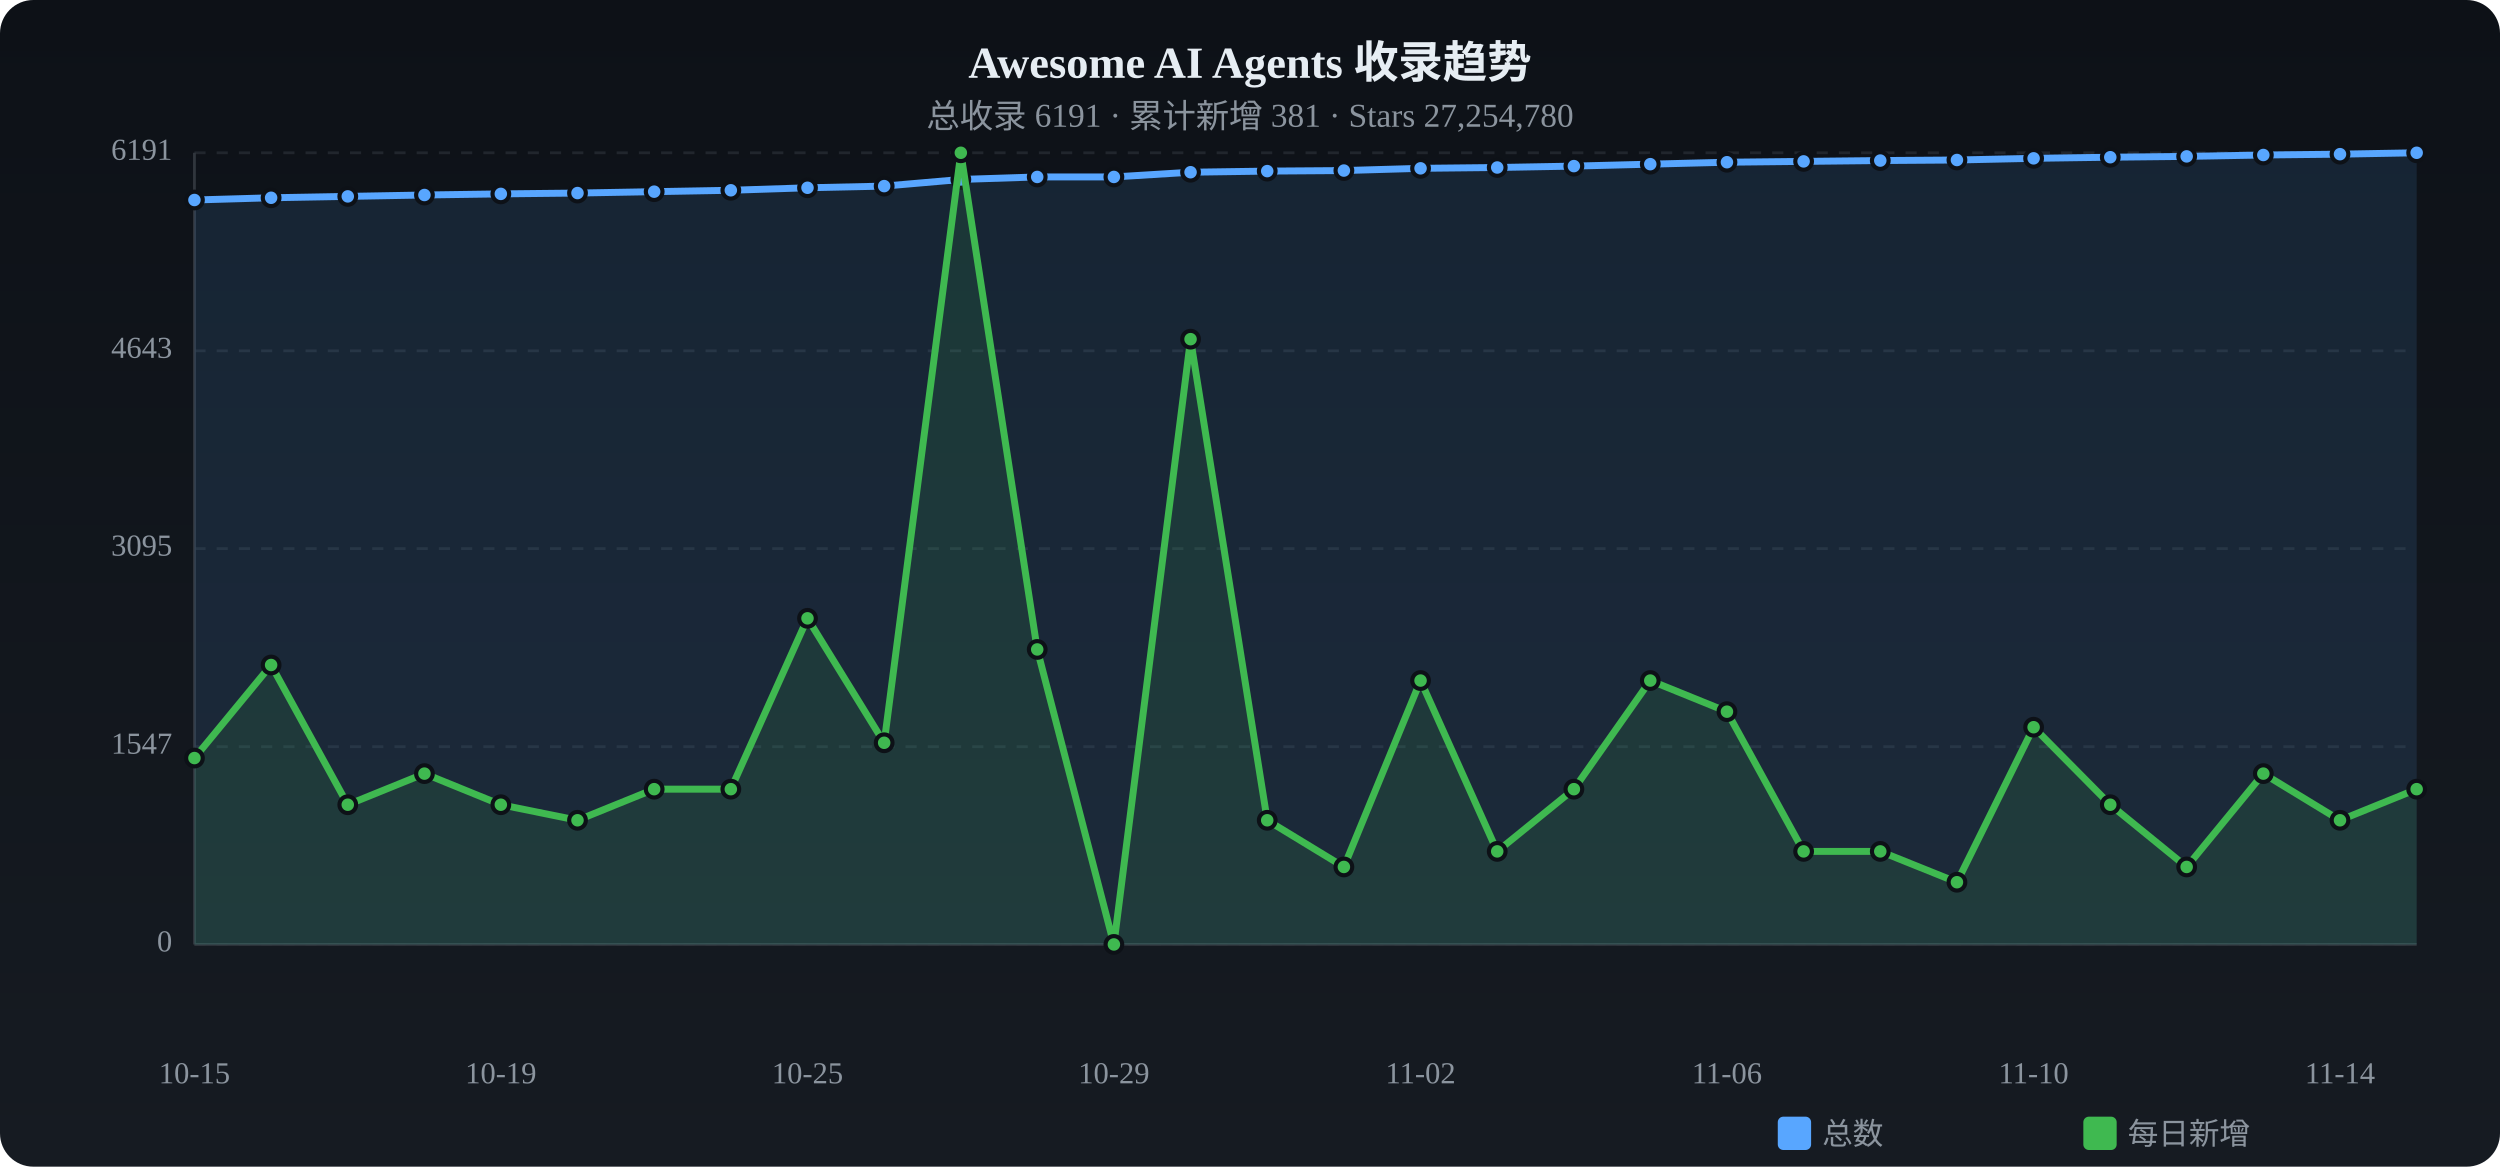
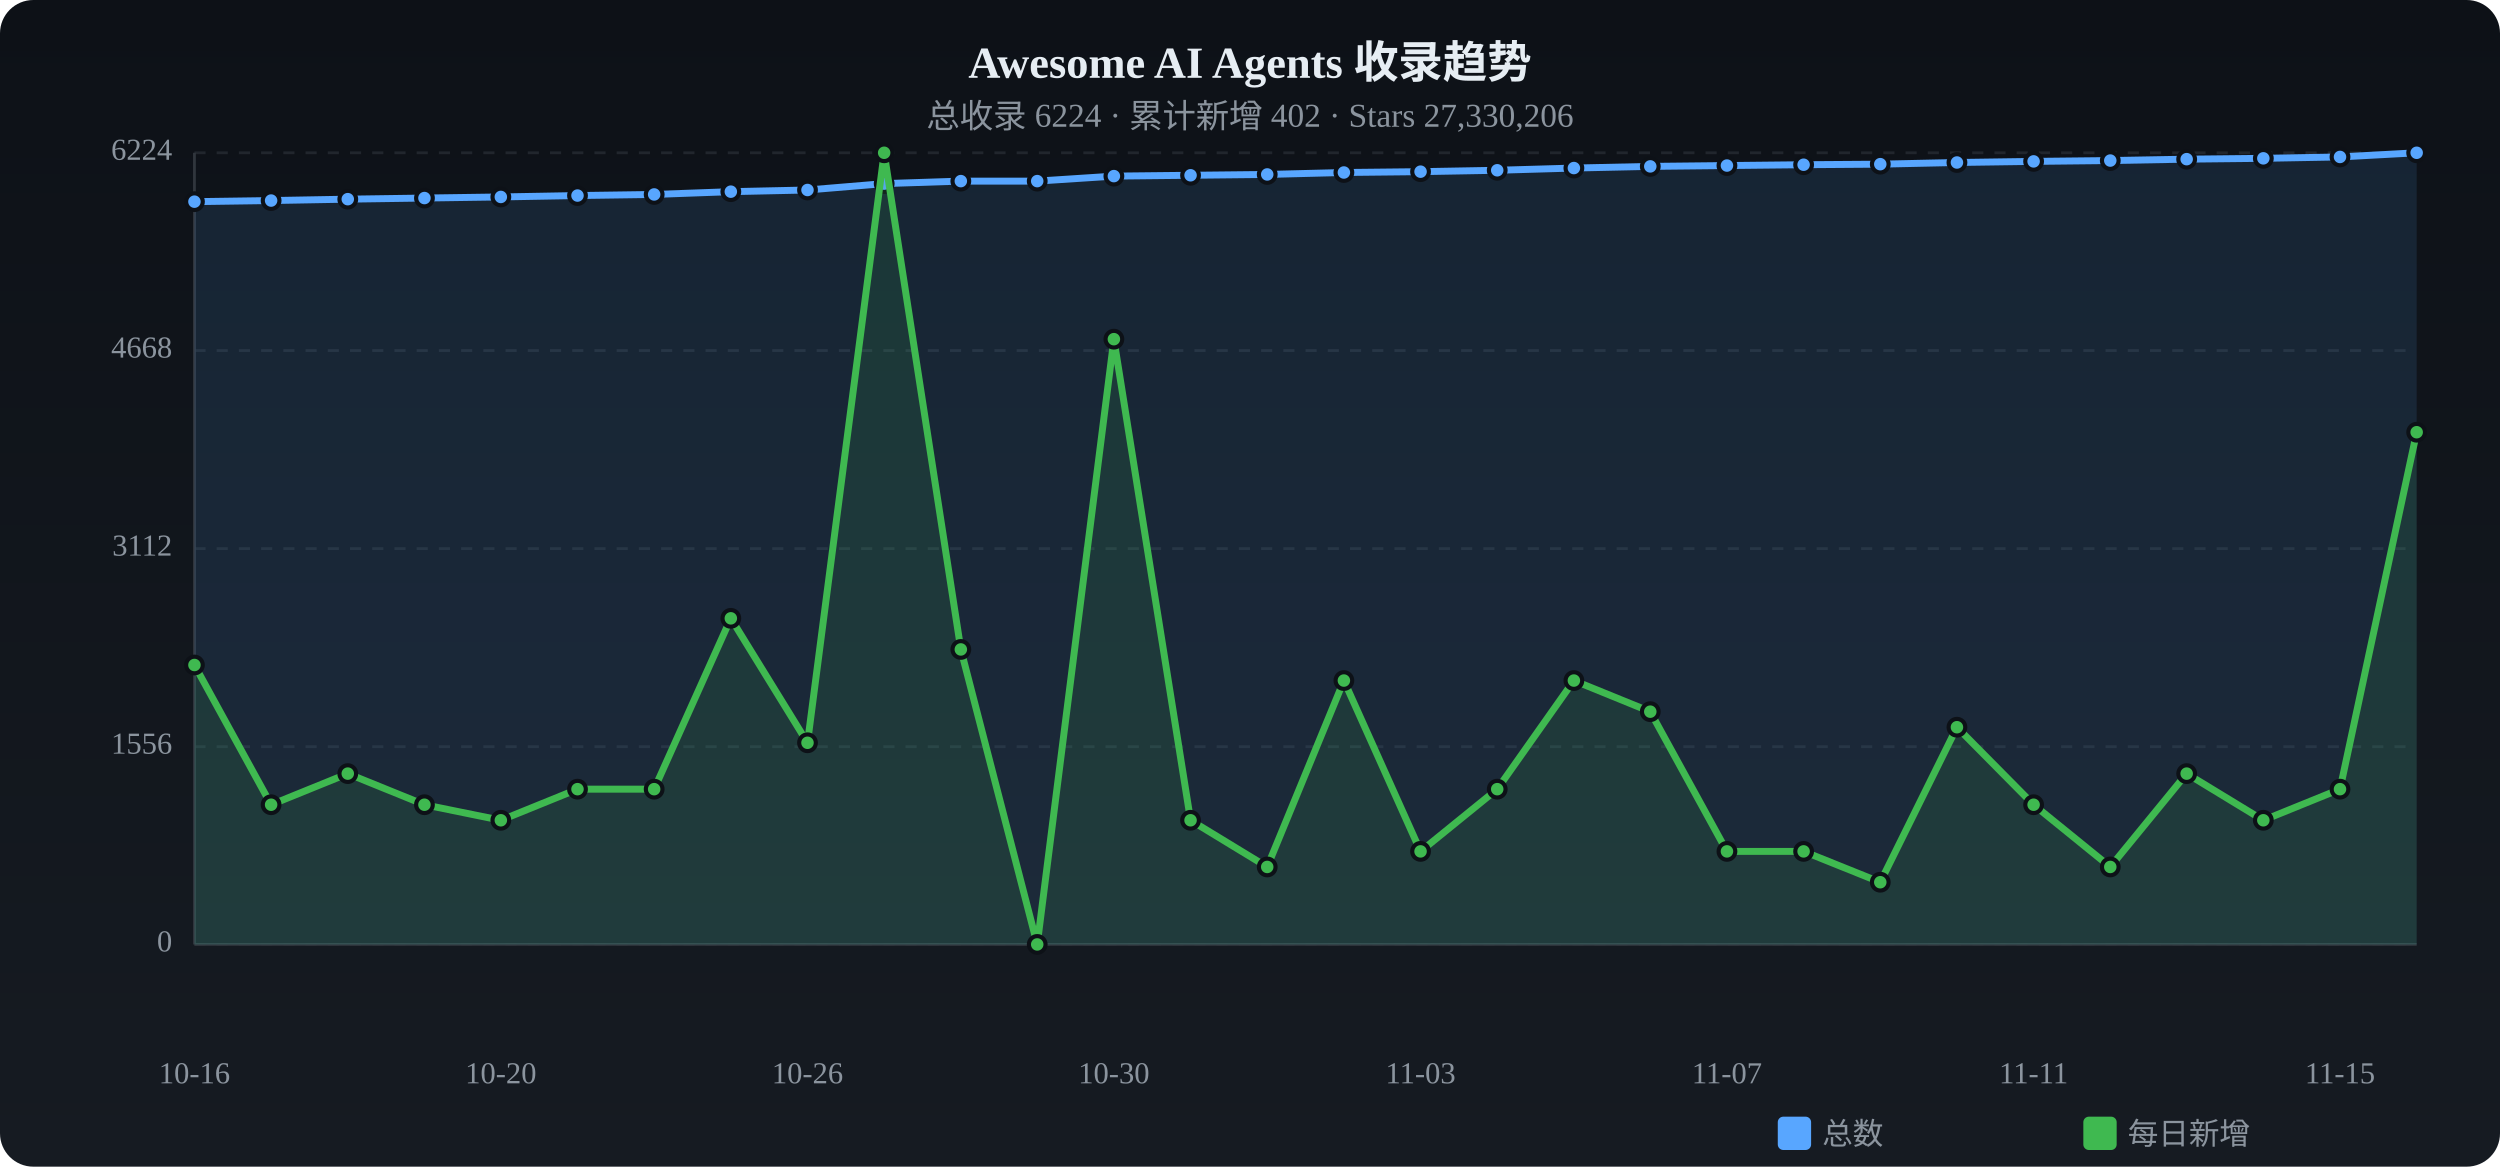
<svg xmlns="http://www.w3.org/2000/svg" viewBox="0 0 900 420" width="900" height="420">
  <defs>
    <linearGradient id="tbg" x1="0%" y1="0%" x2="0%" y2="100%">
      <stop offset="0%" stop-color="#0d1117" />
      <stop offset="100%" stop-color="#161b22" />
    </linearGradient>
  </defs>
  <rect width="900" height="420" rx="12" fill="url(#tbg)" />
  <text x="450.0" y="28" text-anchor="middle" fill="#e6edf3" font-size="16" font-weight="bold">Awesome AI Agents 收录趋势</text>
-   <text x="450.0" y="46" text-anchor="middle" fill="#8b949e" font-size="12">总收录 6191 · 累计新增 381 · Stars 27,254,780</text>
+   <text x="450.0" y="46" text-anchor="middle" fill="#8b949e" font-size="12">总收录 6224 · 累计新增 402 · Stars 27,330,206</text>
  <text x="62" y="340.0" text-anchor="end" fill="#8b949e" font-size="11" dominant-baseline="middle">0</text>
  <line x1="70" y1="340.0" x2="870" y2="340.0" stroke="#21262d" stroke-dasharray="4 4" />
-   <text x="62" y="268.8" text-anchor="end" fill="#8b949e" font-size="11" dominant-baseline="middle">1547</text>
+   <text x="62" y="268.8" text-anchor="end" fill="#8b949e" font-size="11" dominant-baseline="middle">1556</text>
  <line x1="70" y1="268.8" x2="870" y2="268.8" stroke="#21262d" stroke-dasharray="4 4" />
-   <text x="62" y="197.5" text-anchor="end" fill="#8b949e" font-size="11" dominant-baseline="middle">3095</text>
+   <text x="62" y="197.5" text-anchor="end" fill="#8b949e" font-size="11" dominant-baseline="middle">3112</text>
  <line x1="70" y1="197.5" x2="870" y2="197.5" stroke="#21262d" stroke-dasharray="4 4" />
-   <text x="62" y="126.3" text-anchor="end" fill="#8b949e" font-size="11" dominant-baseline="middle">4643</text>
-   <line x1="70" y1="126.3" x2="870" y2="126.3" stroke="#21262d" stroke-dasharray="4 4" />
-   <text x="62" y="55.0" text-anchor="end" fill="#8b949e" font-size="11" dominant-baseline="middle">6191</text>
+   <text x="62" y="126.2" text-anchor="end" fill="#8b949e" font-size="11" dominant-baseline="middle">4668</text>
+   <line x1="70" y1="126.2" x2="870" y2="126.2" stroke="#21262d" stroke-dasharray="4 4" />
+   <text x="62" y="55.0" text-anchor="end" fill="#8b949e" font-size="11" dominant-baseline="middle">6224</text>
  <line x1="70" y1="55.0" x2="870" y2="55.0" stroke="#21262d" stroke-dasharray="4 4" />
  <line x1="70" y1="55" x2="70" y2="340" stroke="#30363d" />
  <line x1="70" y1="340" x2="870" y2="340" stroke="#30363d" />
-   <path d="M70.0,72.0 L97.6,71.2 L125.2,70.7 L152.8,70.2 L180.3,69.8 L207.9,69.5 L235.5,69.0 L263.1,68.5 L290.7,67.6 L318.3,67.0 L345.9,64.6 L373.4,63.7 L401.0,63.7 L428.6,62.0 L456.2,61.6 L483.8,61.4 L511.4,60.6 L539.0,60.3 L566.6,59.8 L594.1,59.1 L621.7,58.4 L649.3,58.1 L676.9,57.8 L704.5,57.6 L732.1,57.0 L759.7,56.6 L787.2,56.3 L814.8,55.8 L842.4,55.5 L870.0,55.0 L870.0,340 L70.0,340 Z" fill="#58a6ff" opacity="0.12" />
-   <polyline points="70.0,72.0 97.6,71.2 125.2,70.7 152.8,70.2 180.3,69.8 207.9,69.5 235.5,69.0 263.1,68.5 290.7,67.6 318.3,67.0 345.9,64.6 373.4,63.7 401.0,63.7 428.6,62.0 456.2,61.6 483.8,61.4 511.4,60.6 539.0,60.3 566.6,59.8 594.1,59.1 621.7,58.4 649.3,58.1 676.9,57.8 704.5,57.6 732.1,57.0 759.7,56.6 787.2,56.3 814.8,55.8 842.4,55.5 870.0,55.0" fill="none" stroke="#58a6ff" stroke-width="2.5" stroke-linecap="round" stroke-linejoin="round" />
-   <circle cx="70.0" cy="72.0" r="3" fill="#58a6ff" stroke="#0d1117" stroke-width="1.5" />
-   <circle cx="97.6" cy="71.2" r="3" fill="#58a6ff" stroke="#0d1117" stroke-width="1.5" />
-   <circle cx="125.2" cy="70.7" r="3" fill="#58a6ff" stroke="#0d1117" stroke-width="1.5" />
-   <circle cx="152.8" cy="70.2" r="3" fill="#58a6ff" stroke="#0d1117" stroke-width="1.5" />
-   <circle cx="180.3" cy="69.8" r="3" fill="#58a6ff" stroke="#0d1117" stroke-width="1.5" />
-   <circle cx="207.9" cy="69.5" r="3" fill="#58a6ff" stroke="#0d1117" stroke-width="1.5" />
-   <circle cx="235.5" cy="69.0" r="3" fill="#58a6ff" stroke="#0d1117" stroke-width="1.5" />
-   <circle cx="263.1" cy="68.5" r="3" fill="#58a6ff" stroke="#0d1117" stroke-width="1.5" />
-   <circle cx="290.7" cy="67.6" r="3" fill="#58a6ff" stroke="#0d1117" stroke-width="1.5" />
-   <circle cx="318.3" cy="67.0" r="3" fill="#58a6ff" stroke="#0d1117" stroke-width="1.5" />
-   <circle cx="345.9" cy="64.6" r="3" fill="#58a6ff" stroke="#0d1117" stroke-width="1.5" />
-   <circle cx="373.4" cy="63.7" r="3" fill="#58a6ff" stroke="#0d1117" stroke-width="1.5" />
-   <circle cx="401.0" cy="63.7" r="3" fill="#58a6ff" stroke="#0d1117" stroke-width="1.5" />
-   <circle cx="428.6" cy="62.0" r="3" fill="#58a6ff" stroke="#0d1117" stroke-width="1.5" />
-   <circle cx="456.2" cy="61.6" r="3" fill="#58a6ff" stroke="#0d1117" stroke-width="1.5" />
-   <circle cx="483.8" cy="61.4" r="3" fill="#58a6ff" stroke="#0d1117" stroke-width="1.5" />
-   <circle cx="511.4" cy="60.6" r="3" fill="#58a6ff" stroke="#0d1117" stroke-width="1.5" />
-   <circle cx="539.0" cy="60.3" r="3" fill="#58a6ff" stroke="#0d1117" stroke-width="1.5" />
-   <circle cx="566.6" cy="59.8" r="3" fill="#58a6ff" stroke="#0d1117" stroke-width="1.5" />
-   <circle cx="594.1" cy="59.1" r="3" fill="#58a6ff" stroke="#0d1117" stroke-width="1.5" />
-   <circle cx="621.7" cy="58.4" r="3" fill="#58a6ff" stroke="#0d1117" stroke-width="1.5" />
-   <circle cx="649.3" cy="58.1" r="3" fill="#58a6ff" stroke="#0d1117" stroke-width="1.5" />
-   <circle cx="676.9" cy="57.8" r="3" fill="#58a6ff" stroke="#0d1117" stroke-width="1.5" />
-   <circle cx="704.5" cy="57.6" r="3" fill="#58a6ff" stroke="#0d1117" stroke-width="1.5" />
-   <circle cx="732.1" cy="57.0" r="3" fill="#58a6ff" stroke="#0d1117" stroke-width="1.5" />
-   <circle cx="759.7" cy="56.6" r="3" fill="#58a6ff" stroke="#0d1117" stroke-width="1.5" />
-   <circle cx="787.2" cy="56.3" r="3" fill="#58a6ff" stroke="#0d1117" stroke-width="1.5" />
-   <circle cx="814.8" cy="55.8" r="3" fill="#58a6ff" stroke="#0d1117" stroke-width="1.5" />
-   <circle cx="842.4" cy="55.5" r="3" fill="#58a6ff" stroke="#0d1117" stroke-width="1.5" />
+   <path d="M70.0,72.6 L97.6,72.2 L125.2,71.7 L152.8,71.3 L180.3,70.9 L207.9,70.4 L235.5,70.0 L263.1,69.0 L290.7,68.4 L318.3,66.1 L345.9,65.2 L373.4,65.2 L401.0,63.4 L428.6,63.1 L456.2,62.8 L483.8,62.1 L511.4,61.8 L539.0,61.3 L566.6,60.5 L594.1,59.9 L621.7,59.6 L649.3,59.3 L676.9,59.1 L704.5,58.5 L732.1,58.1 L759.7,57.8 L787.2,57.3 L814.8,57.0 L842.4,56.5 L870.0,55.0 L870.0,340 L70.0,340 Z" fill="#58a6ff" opacity="0.12" />
+   <polyline points="70.0,72.6 97.6,72.2 125.2,71.7 152.8,71.3 180.3,70.9 207.9,70.4 235.5,70.0 263.1,69.0 290.7,68.4 318.3,66.1 345.9,65.2 373.4,65.2 401.0,63.4 428.6,63.1 456.2,62.8 483.8,62.1 511.4,61.8 539.0,61.3 566.6,60.5 594.1,59.9 621.7,59.6 649.3,59.3 676.9,59.1 704.5,58.5 732.1,58.1 759.7,57.8 787.2,57.3 814.8,57.0 842.4,56.5 870.0,55.0" fill="none" stroke="#58a6ff" stroke-width="2.5" stroke-linecap="round" stroke-linejoin="round" />
+   <circle cx="70.0" cy="72.6" r="3" fill="#58a6ff" stroke="#0d1117" stroke-width="1.5" />
+   <circle cx="97.6" cy="72.2" r="3" fill="#58a6ff" stroke="#0d1117" stroke-width="1.5" />
+   <circle cx="125.2" cy="71.7" r="3" fill="#58a6ff" stroke="#0d1117" stroke-width="1.5" />
+   <circle cx="152.8" cy="71.3" r="3" fill="#58a6ff" stroke="#0d1117" stroke-width="1.5" />
+   <circle cx="180.3" cy="70.9" r="3" fill="#58a6ff" stroke="#0d1117" stroke-width="1.5" />
+   <circle cx="207.9" cy="70.4" r="3" fill="#58a6ff" stroke="#0d1117" stroke-width="1.5" />
+   <circle cx="235.5" cy="70.0" r="3" fill="#58a6ff" stroke="#0d1117" stroke-width="1.5" />
+   <circle cx="263.1" cy="69.0" r="3" fill="#58a6ff" stroke="#0d1117" stroke-width="1.5" />
+   <circle cx="290.7" cy="68.4" r="3" fill="#58a6ff" stroke="#0d1117" stroke-width="1.5" />
+   <circle cx="318.3" cy="66.1" r="3" fill="#58a6ff" stroke="#0d1117" stroke-width="1.5" />
+   <circle cx="345.9" cy="65.2" r="3" fill="#58a6ff" stroke="#0d1117" stroke-width="1.5" />
+   <circle cx="373.4" cy="65.2" r="3" fill="#58a6ff" stroke="#0d1117" stroke-width="1.5" />
+   <circle cx="401.0" cy="63.4" r="3" fill="#58a6ff" stroke="#0d1117" stroke-width="1.5" />
+   <circle cx="428.6" cy="63.1" r="3" fill="#58a6ff" stroke="#0d1117" stroke-width="1.5" />
+   <circle cx="456.2" cy="62.8" r="3" fill="#58a6ff" stroke="#0d1117" stroke-width="1.5" />
+   <circle cx="483.8" cy="62.1" r="3" fill="#58a6ff" stroke="#0d1117" stroke-width="1.5" />
+   <circle cx="511.4" cy="61.8" r="3" fill="#58a6ff" stroke="#0d1117" stroke-width="1.5" />
+   <circle cx="539.0" cy="61.3" r="3" fill="#58a6ff" stroke="#0d1117" stroke-width="1.5" />
+   <circle cx="566.6" cy="60.5" r="3" fill="#58a6ff" stroke="#0d1117" stroke-width="1.5" />
+   <circle cx="594.1" cy="59.9" r="3" fill="#58a6ff" stroke="#0d1117" stroke-width="1.5" />
+   <circle cx="621.7" cy="59.6" r="3" fill="#58a6ff" stroke="#0d1117" stroke-width="1.5" />
+   <circle cx="649.3" cy="59.3" r="3" fill="#58a6ff" stroke="#0d1117" stroke-width="1.5" />
+   <circle cx="676.9" cy="59.1" r="3" fill="#58a6ff" stroke="#0d1117" stroke-width="1.5" />
+   <circle cx="704.5" cy="58.5" r="3" fill="#58a6ff" stroke="#0d1117" stroke-width="1.5" />
+   <circle cx="732.1" cy="58.1" r="3" fill="#58a6ff" stroke="#0d1117" stroke-width="1.5" />
+   <circle cx="759.7" cy="57.8" r="3" fill="#58a6ff" stroke="#0d1117" stroke-width="1.5" />
+   <circle cx="787.2" cy="57.3" r="3" fill="#58a6ff" stroke="#0d1117" stroke-width="1.5" />
+   <circle cx="814.8" cy="57.0" r="3" fill="#58a6ff" stroke="#0d1117" stroke-width="1.5" />
+   <circle cx="842.4" cy="56.5" r="3" fill="#58a6ff" stroke="#0d1117" stroke-width="1.5" />
  <circle cx="870.0" cy="55.0" r="3" fill="#58a6ff" stroke="#0d1117" stroke-width="1.5" />
-   <path d="M70.0,272.9 L97.6,239.4 L125.2,289.7 L152.8,278.5 L180.3,289.7 L207.9,295.3 L235.5,284.1 L263.1,284.1 L290.7,222.6 L318.3,267.4 L345.9,55.0 L373.4,233.8 L401.0,340.0 L428.6,122.1 L456.2,295.3 L483.8,312.1 L511.4,245.0 L539.0,306.5 L566.6,284.1 L594.1,245.0 L621.7,256.2 L649.3,306.5 L676.9,306.5 L704.5,317.6 L732.1,261.8 L759.7,289.7 L787.2,312.1 L814.8,278.5 L842.4,295.3 L870.0,284.1 L870.0,340 L70.0,340 Z" fill="#3fb950" opacity="0.12" />
-   <polyline points="70.0,272.9 97.6,239.4 125.2,289.7 152.8,278.5 180.3,289.7 207.9,295.3 235.5,284.1 263.1,284.1 290.7,222.6 318.3,267.4 345.9,55.0 373.4,233.8 401.0,340.0 428.6,122.1 456.2,295.3 483.8,312.1 511.4,245.0 539.0,306.5 566.6,284.1 594.1,245.0 621.7,256.2 649.3,306.5 676.9,306.5 704.5,317.6 732.1,261.8 759.7,289.7 787.2,312.1 814.8,278.5 842.4,295.3 870.0,284.1" fill="none" stroke="#3fb950" stroke-width="2.5" stroke-linecap="round" stroke-linejoin="round" />
-   <circle cx="70.0" cy="272.9" r="3" fill="#3fb950" stroke="#0d1117" stroke-width="1.5" />
-   <circle cx="97.6" cy="239.4" r="3" fill="#3fb950" stroke="#0d1117" stroke-width="1.5" />
-   <circle cx="125.2" cy="289.7" r="3" fill="#3fb950" stroke="#0d1117" stroke-width="1.5" />
-   <circle cx="152.8" cy="278.5" r="3" fill="#3fb950" stroke="#0d1117" stroke-width="1.5" />
-   <circle cx="180.3" cy="289.7" r="3" fill="#3fb950" stroke="#0d1117" stroke-width="1.5" />
-   <circle cx="207.9" cy="295.3" r="3" fill="#3fb950" stroke="#0d1117" stroke-width="1.5" />
+   <path d="M70.0,239.4 L97.6,289.7 L125.2,278.5 L152.8,289.7 L180.3,295.3 L207.9,284.1 L235.5,284.1 L263.1,222.6 L290.7,267.4 L318.3,55.0 L345.9,233.8 L373.4,340.0 L401.0,122.1 L428.6,295.3 L456.2,312.1 L483.8,245.0 L511.4,306.5 L539.0,284.1 L566.6,245.0 L594.1,256.2 L621.7,306.5 L649.3,306.5 L676.9,317.6 L704.5,261.8 L732.1,289.7 L759.7,312.1 L787.2,278.5 L814.8,295.3 L842.4,284.1 L870.0,155.6 L870.0,340 L70.0,340 Z" fill="#3fb950" opacity="0.12" />
+   <polyline points="70.0,239.4 97.6,289.7 125.2,278.5 152.8,289.7 180.3,295.3 207.9,284.1 235.5,284.1 263.1,222.6 290.7,267.4 318.3,55.0 345.9,233.8 373.4,340.0 401.0,122.1 428.6,295.3 456.2,312.1 483.8,245.0 511.4,306.5 539.0,284.1 566.6,245.0 594.1,256.2 621.7,306.5 649.3,306.5 676.9,317.6 704.5,261.8 732.1,289.7 759.7,312.1 787.2,278.5 814.8,295.3 842.4,284.1 870.0,155.6" fill="none" stroke="#3fb950" stroke-width="2.5" stroke-linecap="round" stroke-linejoin="round" />
+   <circle cx="70.0" cy="239.4" r="3" fill="#3fb950" stroke="#0d1117" stroke-width="1.5" />
+   <circle cx="97.6" cy="289.7" r="3" fill="#3fb950" stroke="#0d1117" stroke-width="1.5" />
+   <circle cx="125.2" cy="278.5" r="3" fill="#3fb950" stroke="#0d1117" stroke-width="1.5" />
+   <circle cx="152.8" cy="289.7" r="3" fill="#3fb950" stroke="#0d1117" stroke-width="1.5" />
+   <circle cx="180.3" cy="295.3" r="3" fill="#3fb950" stroke="#0d1117" stroke-width="1.5" />
+   <circle cx="207.9" cy="284.1" r="3" fill="#3fb950" stroke="#0d1117" stroke-width="1.5" />
  <circle cx="235.5" cy="284.1" r="3" fill="#3fb950" stroke="#0d1117" stroke-width="1.5" />
-   <circle cx="263.1" cy="284.1" r="3" fill="#3fb950" stroke="#0d1117" stroke-width="1.5" />
-   <circle cx="290.7" cy="222.6" r="3" fill="#3fb950" stroke="#0d1117" stroke-width="1.5" />
-   <circle cx="318.3" cy="267.4" r="3" fill="#3fb950" stroke="#0d1117" stroke-width="1.5" />
-   <circle cx="345.9" cy="55.0" r="3" fill="#3fb950" stroke="#0d1117" stroke-width="1.5" />
-   <circle cx="373.4" cy="233.8" r="3" fill="#3fb950" stroke="#0d1117" stroke-width="1.5" />
-   <circle cx="401.0" cy="340.0" r="3" fill="#3fb950" stroke="#0d1117" stroke-width="1.5" />
-   <circle cx="428.6" cy="122.1" r="3" fill="#3fb950" stroke="#0d1117" stroke-width="1.5" />
-   <circle cx="456.2" cy="295.3" r="3" fill="#3fb950" stroke="#0d1117" stroke-width="1.5" />
-   <circle cx="483.8" cy="312.1" r="3" fill="#3fb950" stroke="#0d1117" stroke-width="1.5" />
-   <circle cx="511.4" cy="245.0" r="3" fill="#3fb950" stroke="#0d1117" stroke-width="1.5" />
-   <circle cx="539.0" cy="306.5" r="3" fill="#3fb950" stroke="#0d1117" stroke-width="1.5" />
-   <circle cx="566.6" cy="284.1" r="3" fill="#3fb950" stroke="#0d1117" stroke-width="1.5" />
-   <circle cx="594.1" cy="245.0" r="3" fill="#3fb950" stroke="#0d1117" stroke-width="1.5" />
-   <circle cx="621.7" cy="256.2" r="3" fill="#3fb950" stroke="#0d1117" stroke-width="1.5" />
+   <circle cx="263.1" cy="222.6" r="3" fill="#3fb950" stroke="#0d1117" stroke-width="1.5" />
+   <circle cx="290.7" cy="267.4" r="3" fill="#3fb950" stroke="#0d1117" stroke-width="1.5" />
+   <circle cx="318.3" cy="55.0" r="3" fill="#3fb950" stroke="#0d1117" stroke-width="1.5" />
+   <circle cx="345.9" cy="233.8" r="3" fill="#3fb950" stroke="#0d1117" stroke-width="1.5" />
+   <circle cx="373.4" cy="340.0" r="3" fill="#3fb950" stroke="#0d1117" stroke-width="1.5" />
+   <circle cx="401.0" cy="122.1" r="3" fill="#3fb950" stroke="#0d1117" stroke-width="1.5" />
+   <circle cx="428.6" cy="295.3" r="3" fill="#3fb950" stroke="#0d1117" stroke-width="1.5" />
+   <circle cx="456.2" cy="312.1" r="3" fill="#3fb950" stroke="#0d1117" stroke-width="1.5" />
+   <circle cx="483.8" cy="245.0" r="3" fill="#3fb950" stroke="#0d1117" stroke-width="1.5" />
+   <circle cx="511.4" cy="306.5" r="3" fill="#3fb950" stroke="#0d1117" stroke-width="1.5" />
+   <circle cx="539.0" cy="284.1" r="3" fill="#3fb950" stroke="#0d1117" stroke-width="1.5" />
+   <circle cx="566.6" cy="245.0" r="3" fill="#3fb950" stroke="#0d1117" stroke-width="1.5" />
+   <circle cx="594.1" cy="256.2" r="3" fill="#3fb950" stroke="#0d1117" stroke-width="1.5" />
+   <circle cx="621.7" cy="306.5" r="3" fill="#3fb950" stroke="#0d1117" stroke-width="1.5" />
  <circle cx="649.3" cy="306.5" r="3" fill="#3fb950" stroke="#0d1117" stroke-width="1.5" />
-   <circle cx="676.9" cy="306.5" r="3" fill="#3fb950" stroke="#0d1117" stroke-width="1.5" />
-   <circle cx="704.5" cy="317.6" r="3" fill="#3fb950" stroke="#0d1117" stroke-width="1.5" />
-   <circle cx="732.1" cy="261.8" r="3" fill="#3fb950" stroke="#0d1117" stroke-width="1.5" />
-   <circle cx="759.7" cy="289.7" r="3" fill="#3fb950" stroke="#0d1117" stroke-width="1.5" />
-   <circle cx="787.2" cy="312.1" r="3" fill="#3fb950" stroke="#0d1117" stroke-width="1.5" />
-   <circle cx="814.8" cy="278.5" r="3" fill="#3fb950" stroke="#0d1117" stroke-width="1.5" />
-   <circle cx="842.4" cy="295.3" r="3" fill="#3fb950" stroke="#0d1117" stroke-width="1.5" />
-   <circle cx="870.0" cy="284.1" r="3" fill="#3fb950" stroke="#0d1117" stroke-width="1.5" />
-   <text x="70.0" y="390" text-anchor="middle" fill="#8b949e" font-size="11">10-15</text>
-   <text x="180.3" y="390" text-anchor="middle" fill="#8b949e" font-size="11">10-19</text>
-   <text x="290.7" y="390" text-anchor="middle" fill="#8b949e" font-size="11">10-25</text>
-   <text x="401.0" y="390" text-anchor="middle" fill="#8b949e" font-size="11">10-29</text>
-   <text x="511.4" y="390" text-anchor="middle" fill="#8b949e" font-size="11">11-02</text>
-   <text x="621.7" y="390" text-anchor="middle" fill="#8b949e" font-size="11">11-06</text>
-   <text x="732.1" y="390" text-anchor="middle" fill="#8b949e" font-size="11">11-10</text>
-   <text x="842.4" y="390" text-anchor="middle" fill="#8b949e" font-size="11">11-14</text>
+   <circle cx="676.9" cy="317.6" r="3" fill="#3fb950" stroke="#0d1117" stroke-width="1.5" />
+   <circle cx="704.5" cy="261.8" r="3" fill="#3fb950" stroke="#0d1117" stroke-width="1.5" />
+   <circle cx="732.1" cy="289.7" r="3" fill="#3fb950" stroke="#0d1117" stroke-width="1.5" />
+   <circle cx="759.7" cy="312.1" r="3" fill="#3fb950" stroke="#0d1117" stroke-width="1.5" />
+   <circle cx="787.2" cy="278.5" r="3" fill="#3fb950" stroke="#0d1117" stroke-width="1.5" />
+   <circle cx="814.8" cy="295.3" r="3" fill="#3fb950" stroke="#0d1117" stroke-width="1.5" />
+   <circle cx="842.4" cy="284.1" r="3" fill="#3fb950" stroke="#0d1117" stroke-width="1.5" />
+   <circle cx="870.0" cy="155.6" r="3" fill="#3fb950" stroke="#0d1117" stroke-width="1.5" />
+   <text x="70.0" y="390" text-anchor="middle" fill="#8b949e" font-size="11">10-16</text>
+   <text x="180.3" y="390" text-anchor="middle" fill="#8b949e" font-size="11">10-20</text>
+   <text x="290.7" y="390" text-anchor="middle" fill="#8b949e" font-size="11">10-26</text>
+   <text x="401.0" y="390" text-anchor="middle" fill="#8b949e" font-size="11">10-30</text>
+   <text x="511.4" y="390" text-anchor="middle" fill="#8b949e" font-size="11">11-03</text>
+   <text x="621.7" y="390" text-anchor="middle" fill="#8b949e" font-size="11">11-07</text>
+   <text x="732.1" y="390" text-anchor="middle" fill="#8b949e" font-size="11">11-11</text>
+   <text x="842.4" y="390" text-anchor="middle" fill="#8b949e" font-size="11">11-15</text>
  <rect x="640" y="402" width="12" height="12" rx="2" fill="#58a6ff" />
  <text x="656" y="412" fill="#8b949e" font-size="11">总数</text>
  <rect x="750" y="402" width="12" height="12" rx="2" fill="#3fb950" />
  <text x="766" y="412" fill="#8b949e" font-size="11">每日新增</text>
</svg>
